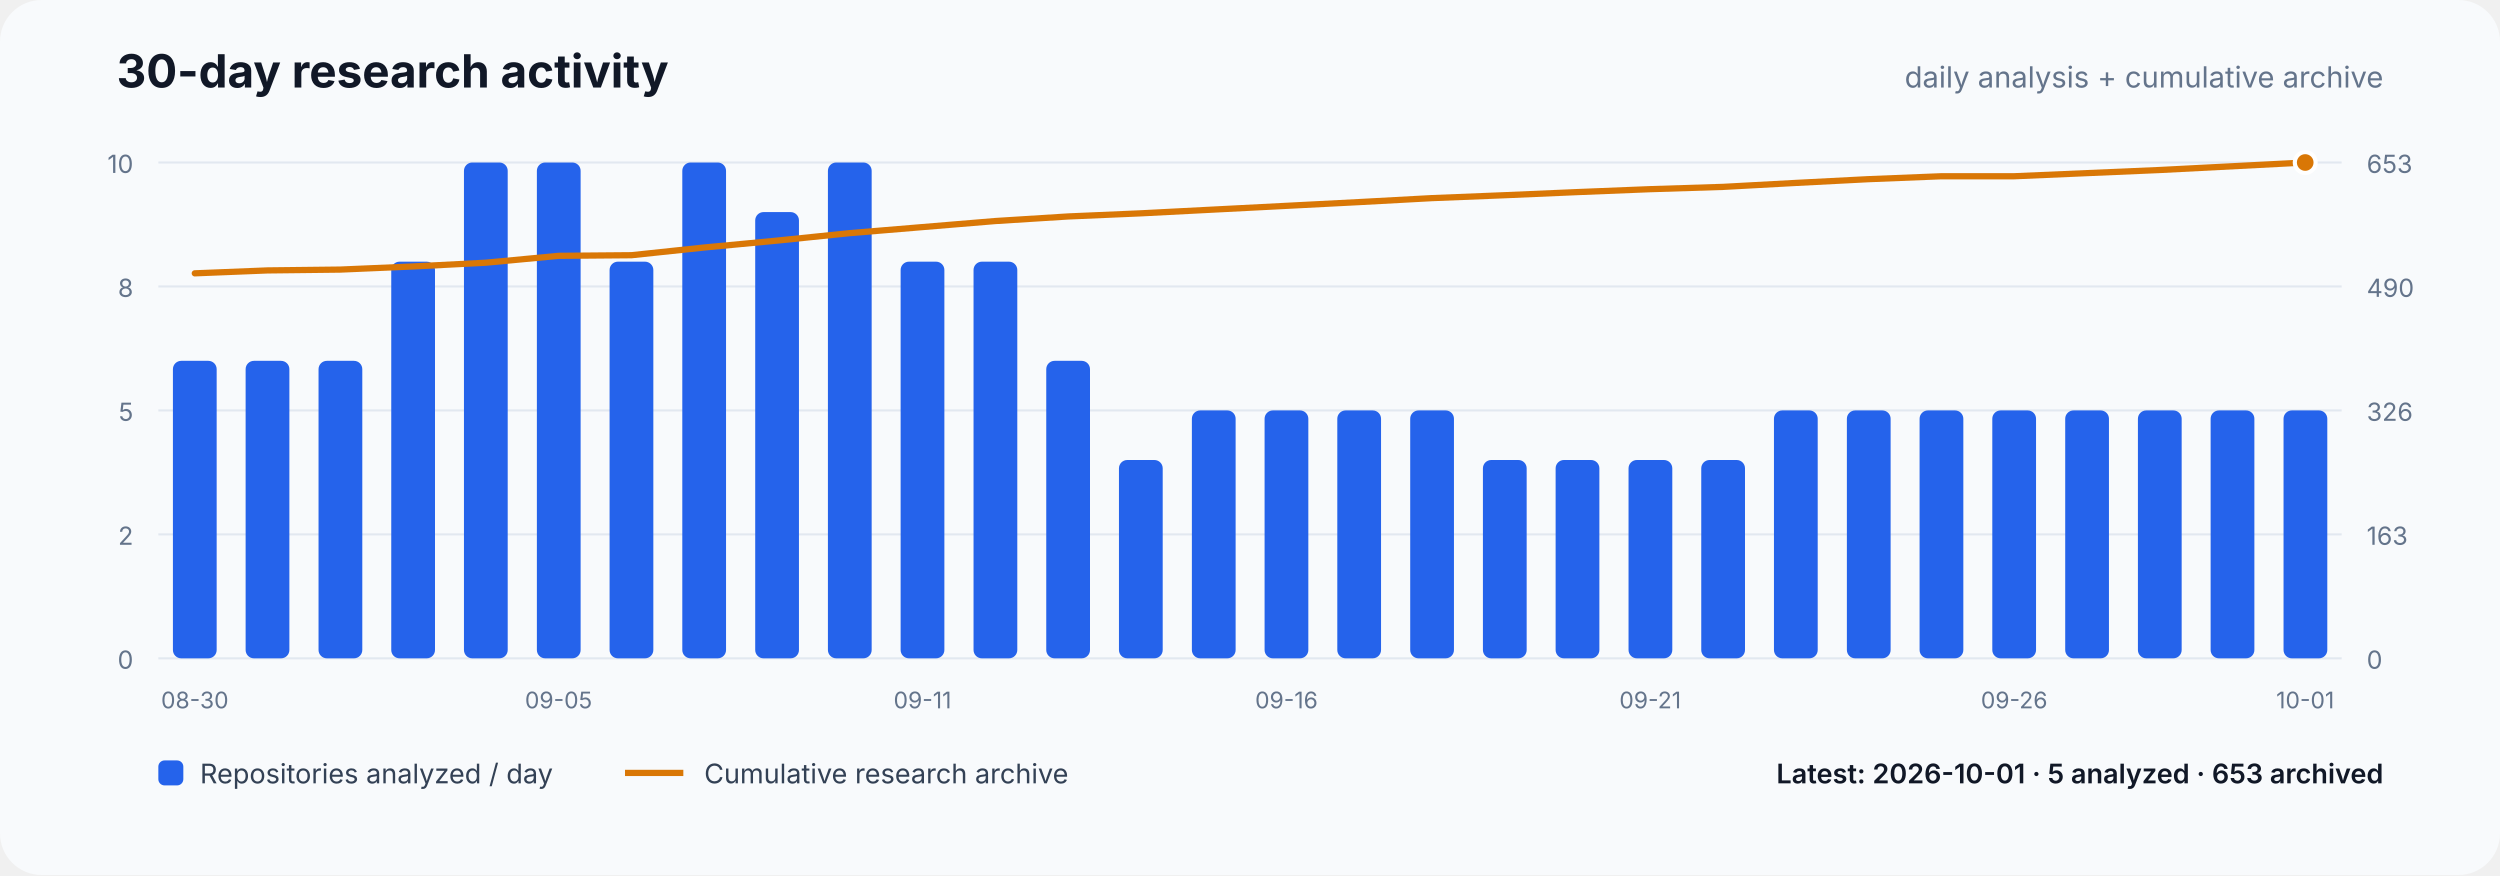
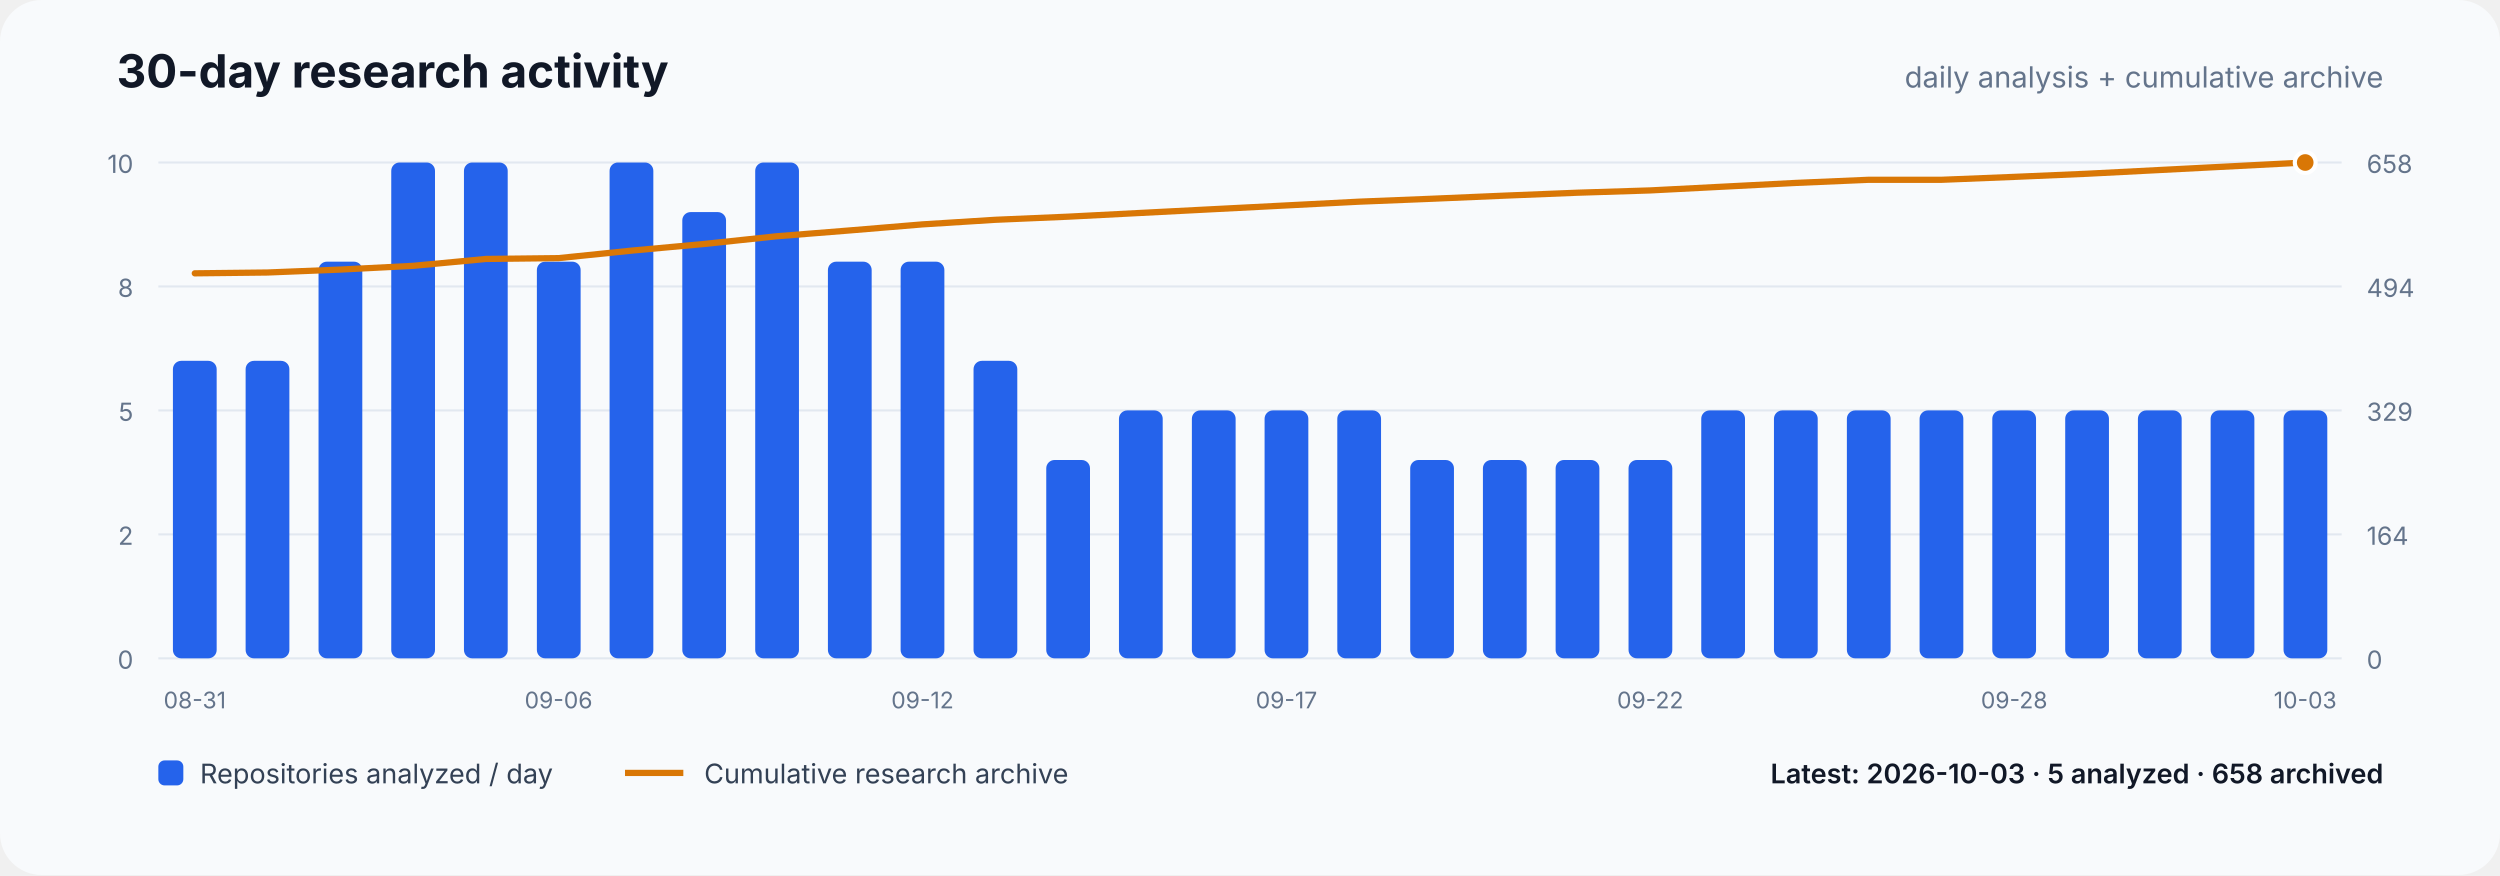
<svg xmlns="http://www.w3.org/2000/svg" width="1200" height="420" viewBox="0 0 1200 420" role="img" aria-labelledby="title desc">
  <rect width="1200" height="420" rx="20" fill="#f8fafc" />
  <text x="56" y="42" font-family="Inter,system-ui,sans-serif" font-size="22" font-weight="700" fill="#111827">30-day research activity</text>
  <text x="1144" y="42" text-anchor="end" font-family="Inter,system-ui,sans-serif" font-size="14" fill="#64748b">daily analysis + cumulative archive</text>
  <line x1="76" y1="316.0" x2="1124" y2="316.0" stroke="#e2e8f0" />
  <text x="64" y="321.0" text-anchor="end" font-family="Inter,system-ui,sans-serif" font-size="12" fill="#64748b">0</text>
  <text x="1136" y="321.0" font-family="Inter,system-ui,sans-serif" font-size="12" fill="#64748b">0</text>
  <line x1="76" y1="256.5" x2="1124" y2="256.5" stroke="#e2e8f0" />
  <text x="64" y="261.5" text-anchor="end" font-family="Inter,system-ui,sans-serif" font-size="12" fill="#64748b">2</text>
-   <text x="1136" y="261.5" font-family="Inter,system-ui,sans-serif" font-size="12" fill="#64748b">163</text>
+   <text x="1136" y="261.5" font-family="Inter,system-ui,sans-serif" font-size="12" fill="#64748b">164</text>
  <line x1="76" y1="197.0" x2="1124" y2="197.0" stroke="#e2e8f0" />
  <text x="64" y="202.0" text-anchor="end" font-family="Inter,system-ui,sans-serif" font-size="12" fill="#64748b">5</text>
-   <text x="1136" y="202.0" font-family="Inter,system-ui,sans-serif" font-size="12" fill="#64748b">326</text>
+   <text x="1136" y="202.0" font-family="Inter,system-ui,sans-serif" font-size="12" fill="#64748b">329</text>
  <line x1="76" y1="137.5" x2="1124" y2="137.5" stroke="#e2e8f0" />
  <text x="64" y="142.5" text-anchor="end" font-family="Inter,system-ui,sans-serif" font-size="12" fill="#64748b">8</text>
-   <text x="1136" y="142.5" font-family="Inter,system-ui,sans-serif" font-size="12" fill="#64748b">490</text>
+   <text x="1136" y="142.5" font-family="Inter,system-ui,sans-serif" font-size="12" fill="#64748b">494</text>
  <line x1="76" y1="78.0" x2="1124" y2="78.0" stroke="#e2e8f0" />
  <text x="64" y="83.0" text-anchor="end" font-family="Inter,system-ui,sans-serif" font-size="12" fill="#64748b">10</text>
-   <text x="1136" y="83.0" font-family="Inter,system-ui,sans-serif" font-size="12" fill="#64748b">653</text>
+   <text x="1136" y="83.0" font-family="Inter,system-ui,sans-serif" font-size="12" fill="#64748b">658</text>
  <rect x="83.0" y="173.2" width="21.0" height="142.8" rx="4" fill="#2563eb" />
-   <text x="93.5" y="340" text-anchor="middle" font-family="Inter,system-ui,sans-serif" font-size="11" fill="#64748b">08-30</text>
+   <text x="93.5" y="340" text-anchor="middle" font-family="Inter,system-ui,sans-serif" font-size="11" fill="#64748b">08-31</text>
  <rect x="117.9" y="173.2" width="21.0" height="142.8" rx="4" fill="#2563eb" />
-   <rect x="152.9" y="173.2" width="21.0" height="142.8" rx="4" fill="#2563eb" />
-   <rect x="187.8" y="125.6" width="21.0" height="190.4" rx="4" fill="#2563eb" />
+   <rect x="152.9" y="125.6" width="21.0" height="190.4" rx="4" fill="#2563eb" />
+   <rect x="187.8" y="78.0" width="21.0" height="238.0" rx="4" fill="#2563eb" />
  <rect x="222.7" y="78.0" width="21.0" height="238.0" rx="4" fill="#2563eb" />
-   <rect x="257.7" y="78.0" width="21.0" height="238.0" rx="4" fill="#2563eb" />
-   <text x="268.1" y="340" text-anchor="middle" font-family="Inter,system-ui,sans-serif" font-size="11" fill="#64748b">09-05</text>
-   <rect x="292.6" y="125.6" width="21.0" height="190.4" rx="4" fill="#2563eb" />
-   <rect x="327.5" y="78.0" width="21.0" height="238.0" rx="4" fill="#2563eb" />
-   <rect x="362.5" y="101.8" width="21.0" height="214.2" rx="4" fill="#2563eb" />
-   <rect x="397.4" y="78.0" width="21.0" height="238.0" rx="4" fill="#2563eb" />
+   <rect x="257.7" y="125.6" width="21.0" height="190.4" rx="4" fill="#2563eb" />
+   <text x="268.1" y="340" text-anchor="middle" font-family="Inter,system-ui,sans-serif" font-size="11" fill="#64748b">09-06</text>
+   <rect x="292.6" y="78.0" width="21.0" height="238.0" rx="4" fill="#2563eb" />
+   <rect x="327.5" y="101.8" width="21.0" height="214.2" rx="4" fill="#2563eb" />
+   <rect x="362.5" y="78.0" width="21.0" height="238.0" rx="4" fill="#2563eb" />
+   <rect x="397.4" y="125.6" width="21.0" height="190.4" rx="4" fill="#2563eb" />
  <rect x="432.3" y="125.6" width="21.0" height="190.4" rx="4" fill="#2563eb" />
-   <text x="442.8" y="340" text-anchor="middle" font-family="Inter,system-ui,sans-serif" font-size="11" fill="#64748b">09-11</text>
-   <rect x="467.3" y="125.6" width="21.0" height="190.4" rx="4" fill="#2563eb" />
-   <rect x="502.2" y="173.2" width="21.0" height="142.8" rx="4" fill="#2563eb" />
-   <rect x="537.1" y="220.8" width="21.0" height="95.2" rx="4" fill="#2563eb" />
+   <text x="442.8" y="340" text-anchor="middle" font-family="Inter,system-ui,sans-serif" font-size="11" fill="#64748b">09-12</text>
+   <rect x="467.3" y="173.2" width="21.0" height="142.8" rx="4" fill="#2563eb" />
+   <rect x="502.2" y="220.8" width="21.0" height="95.2" rx="4" fill="#2563eb" />
+   <rect x="537.1" y="197.0" width="21.0" height="119.0" rx="4" fill="#2563eb" />
  <rect x="572.1" y="197.0" width="21.0" height="119.0" rx="4" fill="#2563eb" />
  <rect x="607.0" y="197.0" width="21.0" height="119.0" rx="4" fill="#2563eb" />
-   <text x="617.5" y="340" text-anchor="middle" font-family="Inter,system-ui,sans-serif" font-size="11" fill="#64748b">09-16</text>
+   <text x="617.5" y="340" text-anchor="middle" font-family="Inter,system-ui,sans-serif" font-size="11" fill="#64748b">09-17</text>
  <rect x="641.9" y="197.0" width="21.0" height="119.0" rx="4" fill="#2563eb" />
-   <rect x="676.9" y="197.0" width="21.0" height="119.0" rx="4" fill="#2563eb" />
+   <rect x="676.9" y="220.8" width="21.0" height="95.2" rx="4" fill="#2563eb" />
  <rect x="711.8" y="220.8" width="21.0" height="95.2" rx="4" fill="#2563eb" />
  <rect x="746.7" y="220.8" width="21.0" height="95.2" rx="4" fill="#2563eb" />
  <rect x="781.7" y="220.8" width="21.0" height="95.2" rx="4" fill="#2563eb" />
-   <text x="792.1" y="340" text-anchor="middle" font-family="Inter,system-ui,sans-serif" font-size="11" fill="#64748b">09-21</text>
-   <rect x="816.6" y="220.8" width="21.0" height="95.2" rx="4" fill="#2563eb" />
+   <text x="792.1" y="340" text-anchor="middle" font-family="Inter,system-ui,sans-serif" font-size="11" fill="#64748b">09-22</text>
+   <rect x="816.6" y="197.0" width="21.0" height="119.0" rx="4" fill="#2563eb" />
  <rect x="851.5" y="197.0" width="21.0" height="119.0" rx="4" fill="#2563eb" />
  <rect x="886.5" y="197.0" width="21.0" height="119.0" rx="4" fill="#2563eb" />
  <rect x="921.4" y="197.0" width="21.0" height="119.0" rx="4" fill="#2563eb" />
  <rect x="956.3" y="197.0" width="21.0" height="119.0" rx="4" fill="#2563eb" />
-   <text x="966.8" y="340" text-anchor="middle" font-family="Inter,system-ui,sans-serif" font-size="11" fill="#64748b">09-26</text>
+   <text x="966.8" y="340" text-anchor="middle" font-family="Inter,system-ui,sans-serif" font-size="11" fill="#64748b">09-28</text>
  <rect x="991.3" y="197.0" width="21.0" height="119.0" rx="4" fill="#2563eb" />
  <rect x="1026.2" y="197.0" width="21.0" height="119.0" rx="4" fill="#2563eb" />
  <rect x="1061.1" y="197.0" width="21.0" height="119.0" rx="4" fill="#2563eb" />
  <rect x="1096.1" y="197.0" width="21.0" height="119.0" rx="4" fill="#2563eb" />
-   <text x="1106.5" y="340" text-anchor="middle" font-family="Inter,system-ui,sans-serif" font-size="11" fill="#64748b">10-01</text>
-   <polyline points="93.5,131.2 128.4,129.8 163.3,129.4 198.3,127.9 233.2,126.1 268.1,122.8 303.1,122.5 338.0,118.8 372.9,115.5 407.9,111.9 442.8,109.0 477.7,106.1 512.7,103.9 547.6,102.4 582.5,100.6 617.5,98.8 652.4,97.0 687.3,95.1 722.3,93.7 757.2,92.2 792.1,90.8 827.1,89.7 862.0,87.8 896.9,86.0 931.9,84.6 966.8,84.6 1001.7,83.1 1036.7,81.6 1071.6,79.8 1106.5,78.0" fill="none" stroke="#d97706" stroke-width="3" stroke-linejoin="round" stroke-linecap="round" />
+   <text x="1106.5" y="340" text-anchor="middle" font-family="Inter,system-ui,sans-serif" font-size="11" fill="#64748b">10-03</text>
+   <polyline points="93.5,131.2 128.4,130.8 163.3,129.4 198.3,127.6 233.2,124.3 268.1,123.9 303.1,120.3 338.0,117.1 372.9,113.4 407.9,110.6 442.8,107.7 477.7,105.5 512.7,104.0 547.6,102.2 582.5,100.4 617.5,98.6 652.4,96.8 687.3,95.4 722.3,93.9 757.2,92.5 792.1,91.4 827.1,89.6 862.0,87.8 896.9,86.3 931.9,86.3 966.8,84.9 1001.7,83.4 1036.7,81.6 1071.6,79.8 1106.5,78.0" fill="none" stroke="#d97706" stroke-width="3" stroke-linejoin="round" stroke-linecap="round" />
  <circle cx="1106.5" cy="78.0" r="5" fill="#d97706" stroke="#fff" stroke-width="2" />
  <rect x="76" y="365" width="12" height="12" rx="3" fill="#2563eb" />
  <text x="96" y="376" font-family="Inter,system-ui,sans-serif" font-size="13" fill="#334155">Repositories analyzed / day</text>
  <line x1="300" y1="371" x2="328" y2="371" stroke="#d97706" stroke-width="3" />
  <text x="338" y="376" font-family="Inter,system-ui,sans-serif" font-size="13" fill="#334155">Cumulative research archive</text>
-   <text x="1144" y="376" text-anchor="end" font-family="Inter,system-ui,sans-serif" font-size="13" font-weight="600" fill="#111827">Latest: 2026-10-01 · 5 analyzed · 653 archived</text>
+   <text x="1144" y="376" text-anchor="end" font-family="Inter,system-ui,sans-serif" font-size="13" font-weight="600" fill="#111827">Latest: 2026-10-03 · 5 analyzed · 658 archived</text>
</svg>
